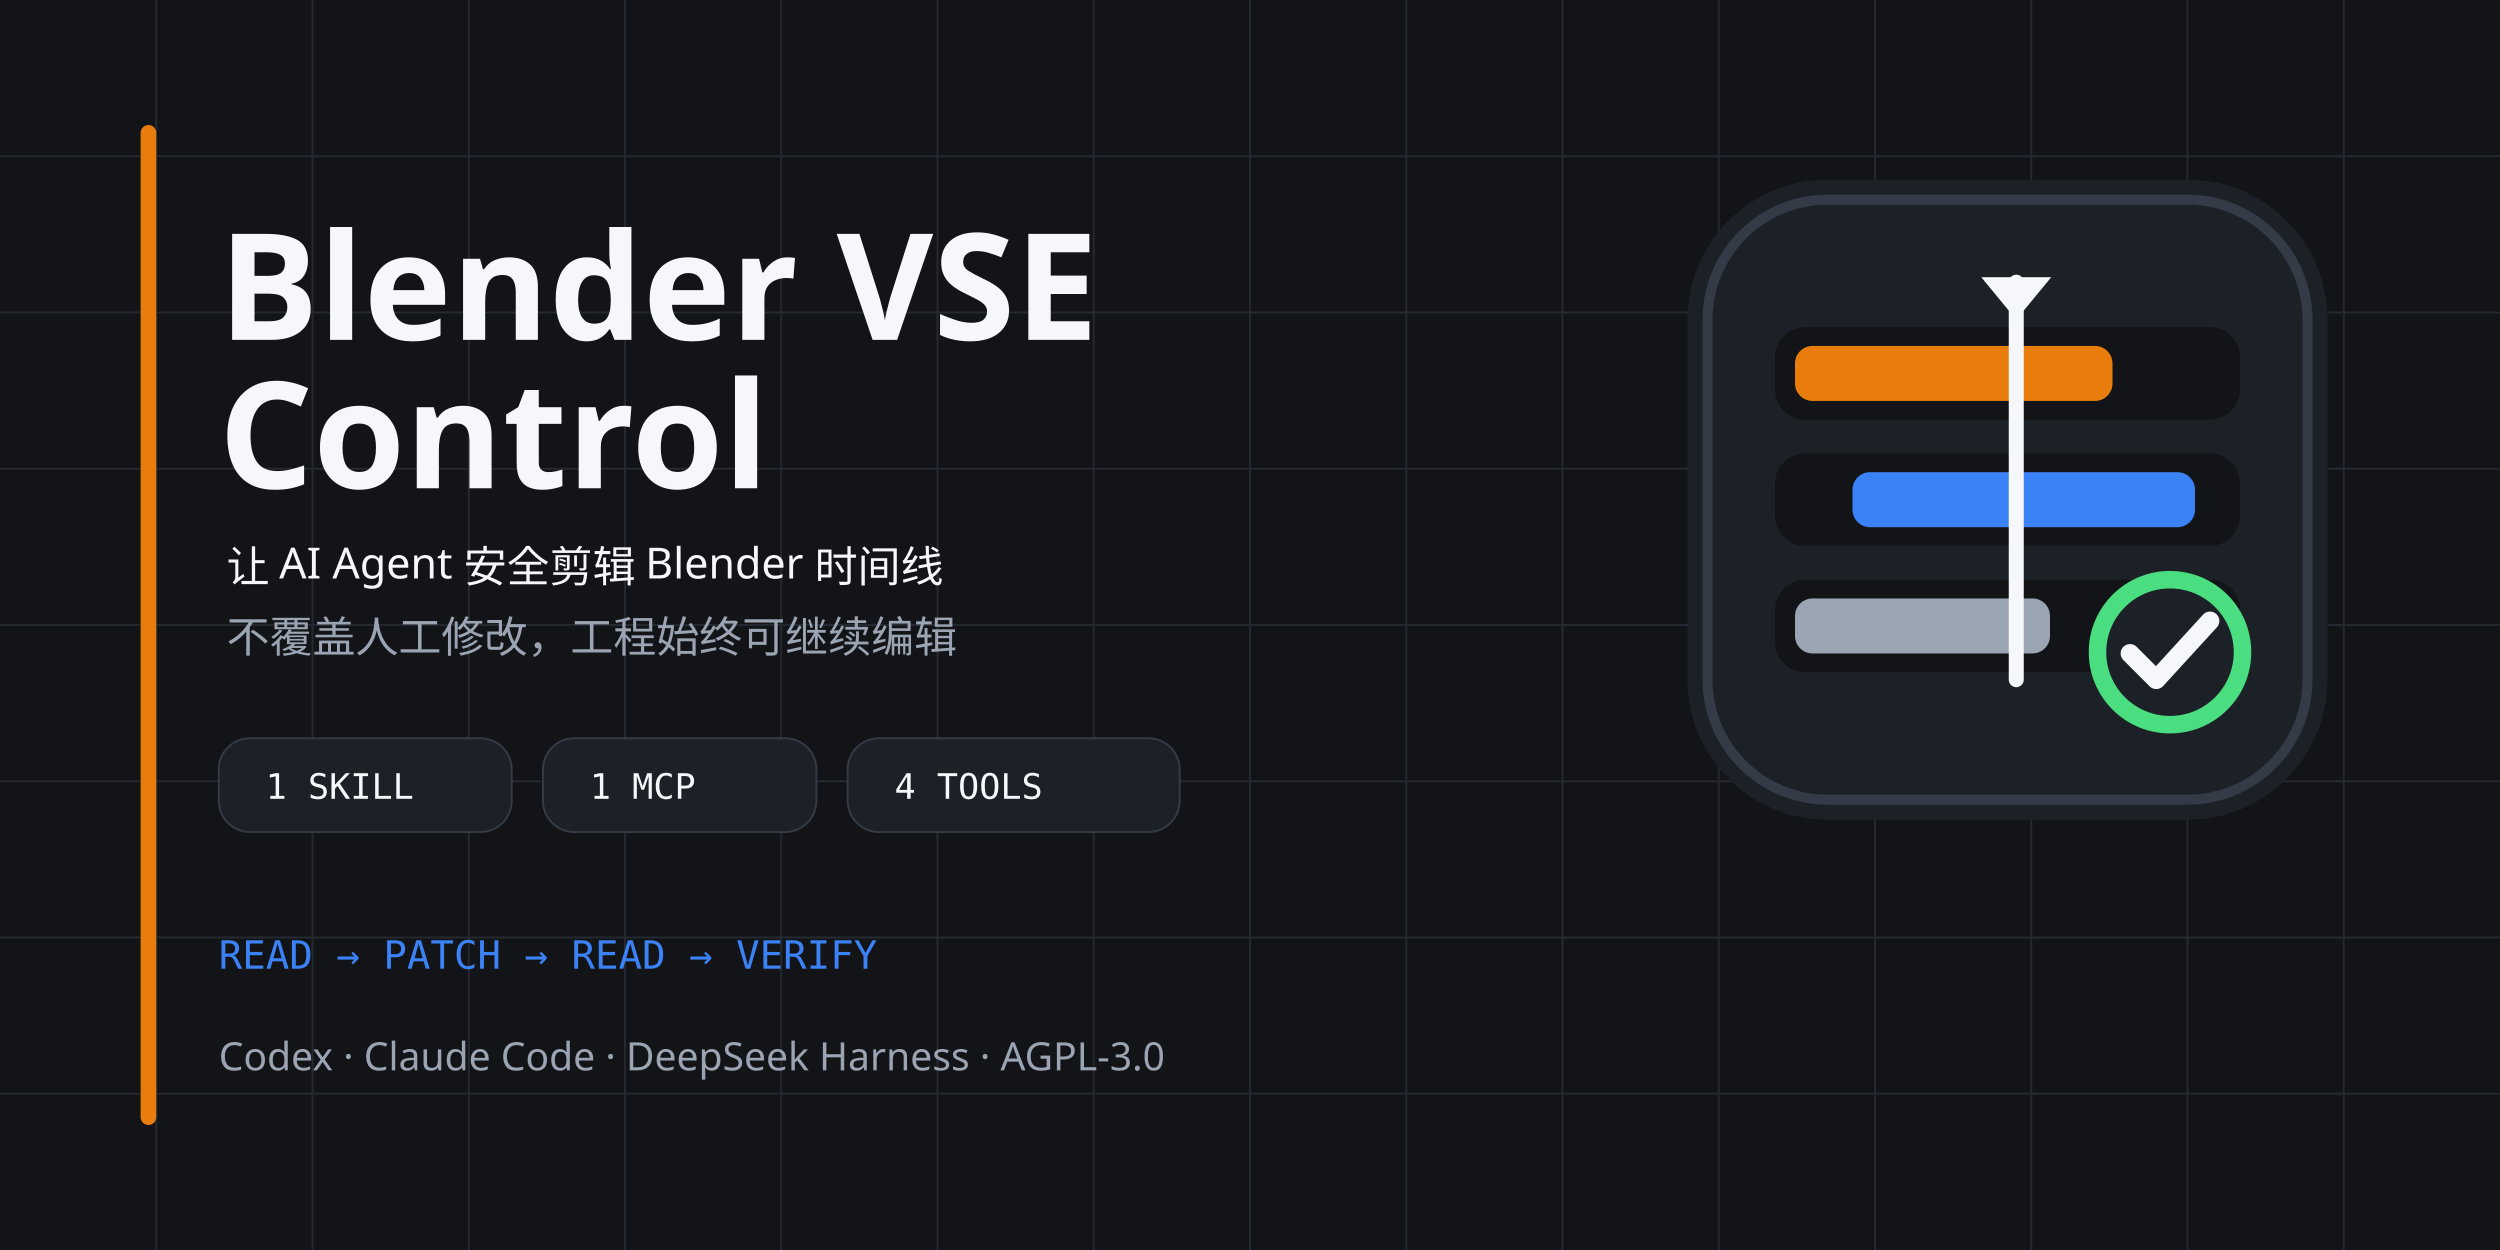
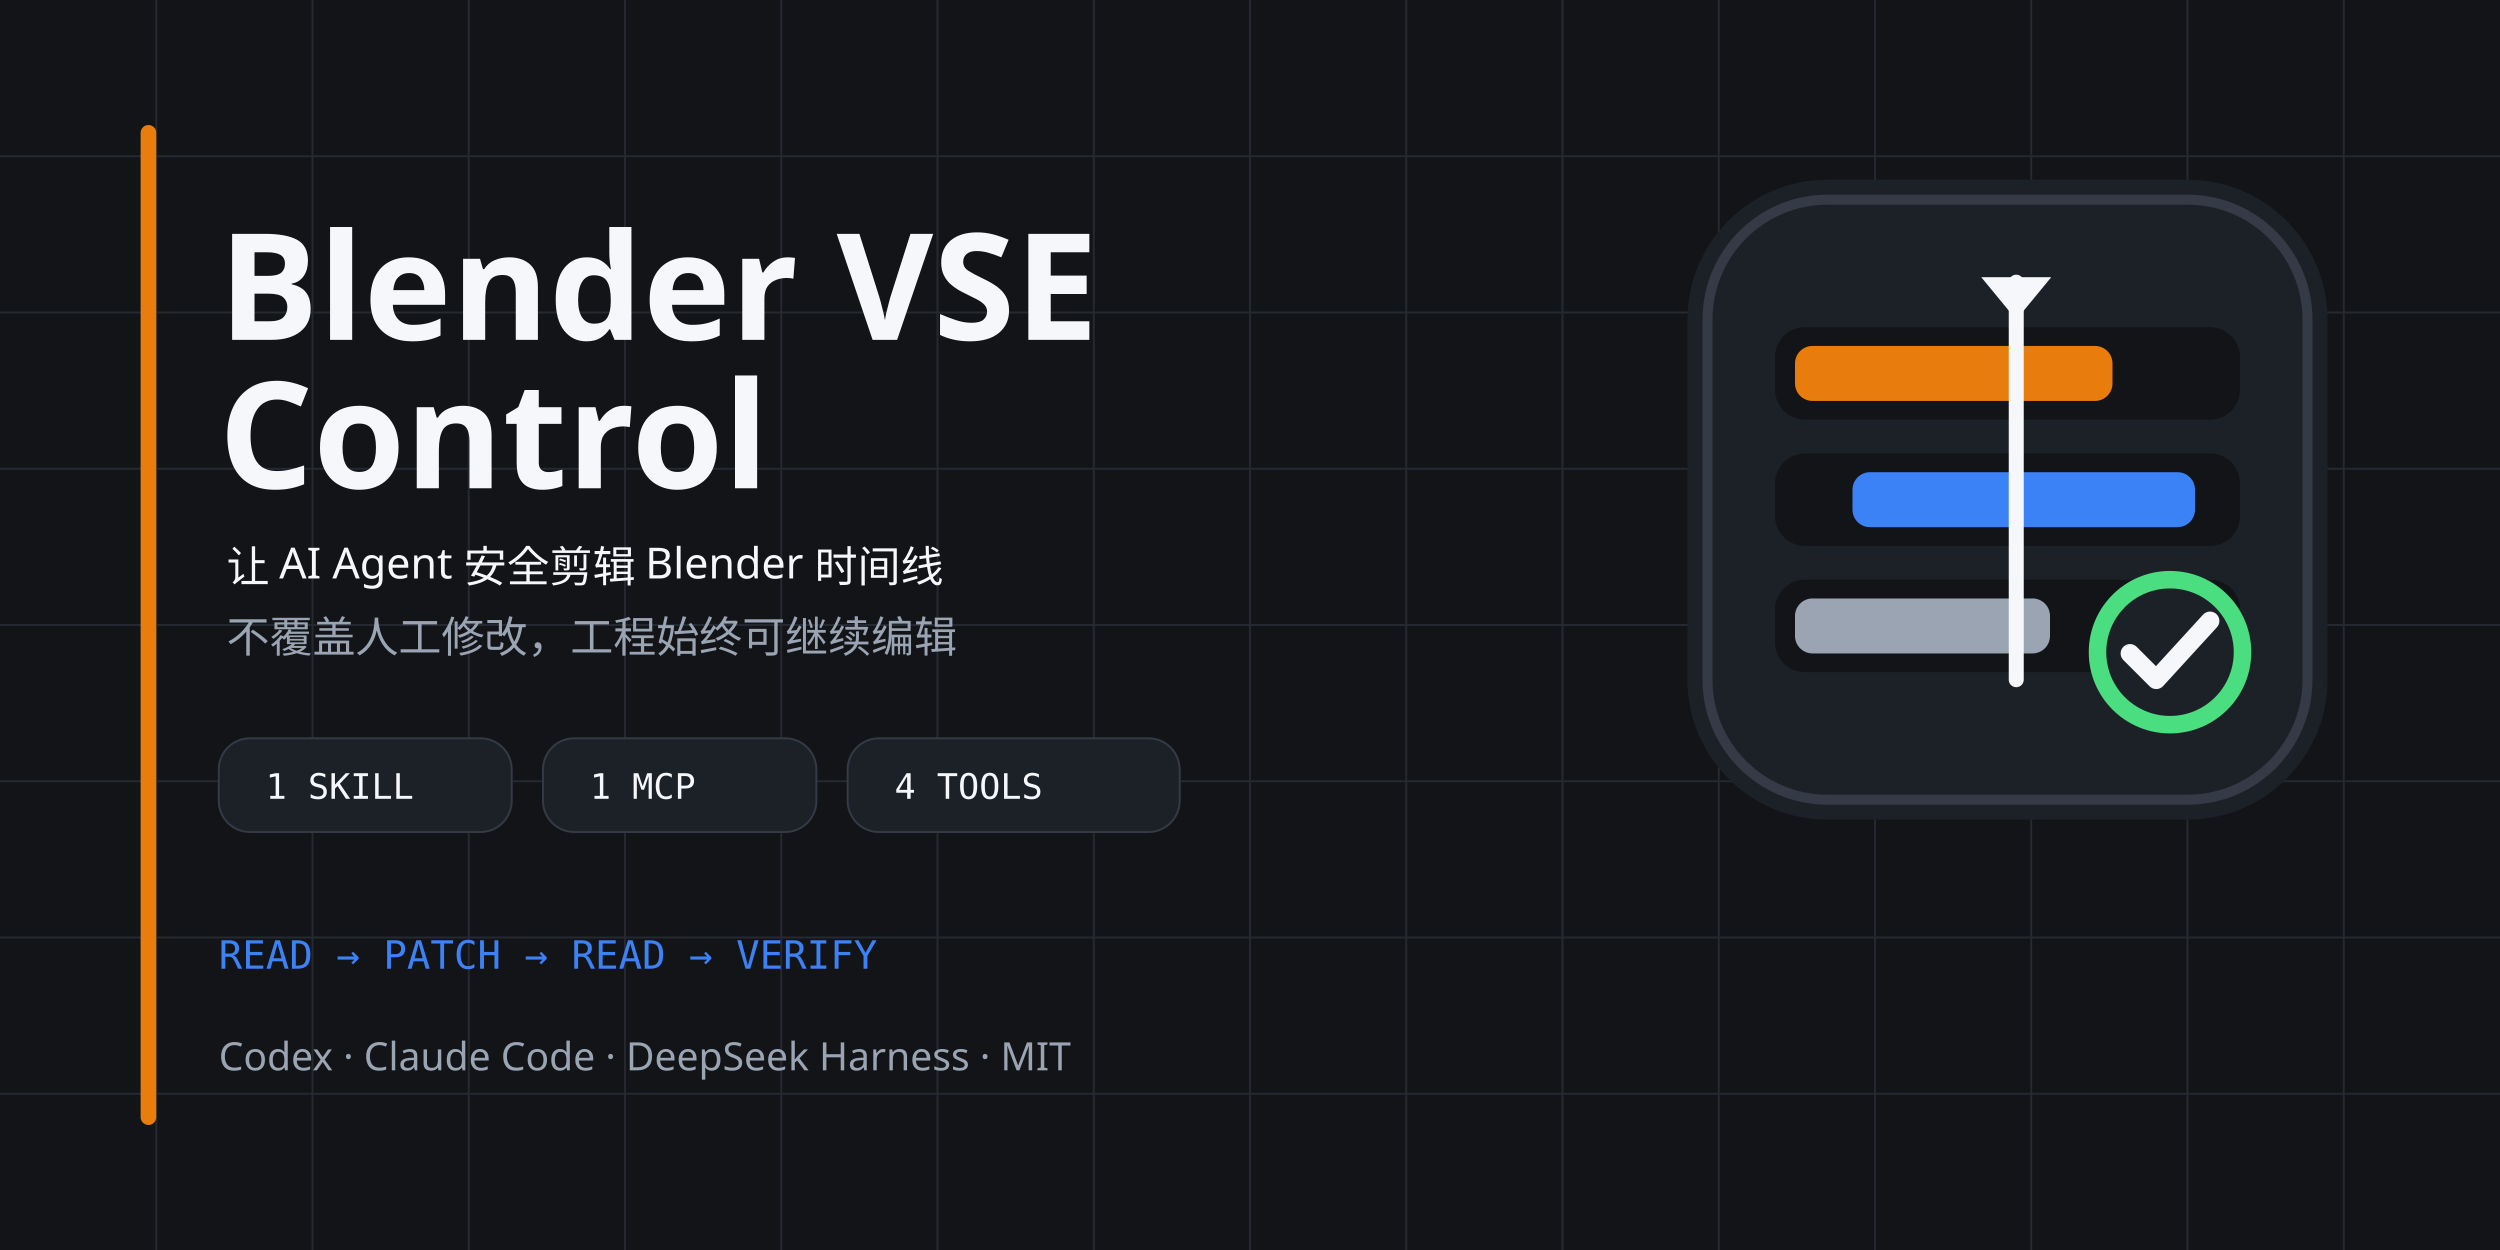
<svg xmlns="http://www.w3.org/2000/svg" width="1280" height="640" viewBox="0 0 1280 640" role="img" aria-labelledby="title desc">
  <rect width="1280" height="640" fill="#121417" />
  <g stroke="#343A46" stroke-width="1" opacity="0.55">
    <path d="M0 80h1280M0 160h1280M0 240h1280M0 320h1280M0 400h1280M0 480h1280M0 560h1280" />
    <path d="M80 0v640M160 0v640M240 0v640M320 0v640M400 0v640M480 0v640M560 0v640M640 0v640M720 0v640M800 0v640M880 0v640M960 0v640M1040 0v640M1120 0v640M1200 0v640" />
  </g>
  <rect x="72" y="64" width="8" height="512" rx="4" fill="#E87D0D" />
  <text x="112" y="174" fill="#F5F7FA" font-family="IBM Plex Sans, Segoe UI, sans-serif" font-size="76" font-weight="700">Blender VSE</text>
  <text x="112" y="250" fill="#F5F7FA" font-family="IBM Plex Sans, Segoe UI, sans-serif" font-size="76" font-weight="700">Control</text>
  <text x="116" y="298" fill="#F5F7FA" font-family="Microsoft YaHei UI, IBM Plex Sans, Segoe UI, sans-serif" font-size="22">让 AI Agent 安全剪辑 Blender 时间线</text>
  <text x="116" y="334" fill="#9AA4B2" font-family="Microsoft YaHei UI, IBM Plex Sans, Segoe UI, sans-serif" font-size="22">不覆盖人工修改，工程始终可继续编辑</text>
  <g font-family="IBM Plex Mono, Consolas, monospace" font-size="18" font-weight="500">
    <rect x="112" y="378" width="150" height="48" rx="16" fill="#1C2128" stroke="#343A46" />
    <text x="136" y="409" fill="#F5F7FA">1 SKILL</text>
    <rect x="278" y="378" width="140" height="48" rx="16" fill="#1C2128" stroke="#343A46" />
    <text x="302" y="409" fill="#F5F7FA">1 MCP</text>
    <rect x="434" y="378" width="170" height="48" rx="16" fill="#1C2128" stroke="#343A46" />
    <text x="458" y="409" fill="#F5F7FA">4 TOOLS</text>
  </g>
  <text x="112" y="496" fill="#3B82F6" font-family="IBM Plex Mono, Consolas, monospace" font-size="20">READ → PATCH → READ → VERIFY</text>
-   <text x="112" y="548" fill="#9AA4B2" font-family="IBM Plex Sans, Segoe UI, sans-serif" font-size="20">Codex · Claude Code · DeepSeek Harness · AGPL-3.0</text>
+   <text x="112" y="548" fill="#9AA4B2" font-family="IBM Plex Sans, Segoe UI, sans-serif" font-size="20">Codex · Claude Code · DeepSeek Harness · MIT</text>
  <g transform="translate(864 92) scale(.64)">
    <rect width="512" height="512" rx="112" fill="#1C2128" />
    <rect x="16" y="16" width="480" height="480" rx="96" fill="none" stroke="#343A46" stroke-width="8" />
    <g fill="#121417">
      <rect x="70" y="118" width="372" height="74" rx="24" />
      <rect x="70" y="219" width="372" height="74" rx="24" />
      <rect x="70" y="320" width="372" height="74" rx="24" />
    </g>
    <rect x="86" y="133" width="254" height="44" rx="14" fill="#E87D0D" />
    <rect x="132" y="234" width="274" height="44" rx="14" fill="#3B82F6" />
    <rect x="86" y="335" width="204" height="44" rx="14" fill="#9AA4B2" />
    <path d="M263 82v318" stroke="#F5F7FA" stroke-width="12" stroke-linecap="round" />
    <path d="M235 78h56l-28 34z" fill="#F5F7FA" />
    <circle cx="386" cy="378" r="58" fill="#1C2128" stroke="#4ADE80" stroke-width="14" />
    <path d="m354 379 21 21 43-47" fill="none" stroke="#F5F7FA" stroke-width="15" stroke-linecap="round" stroke-linejoin="round" />
  </g>
</svg>
